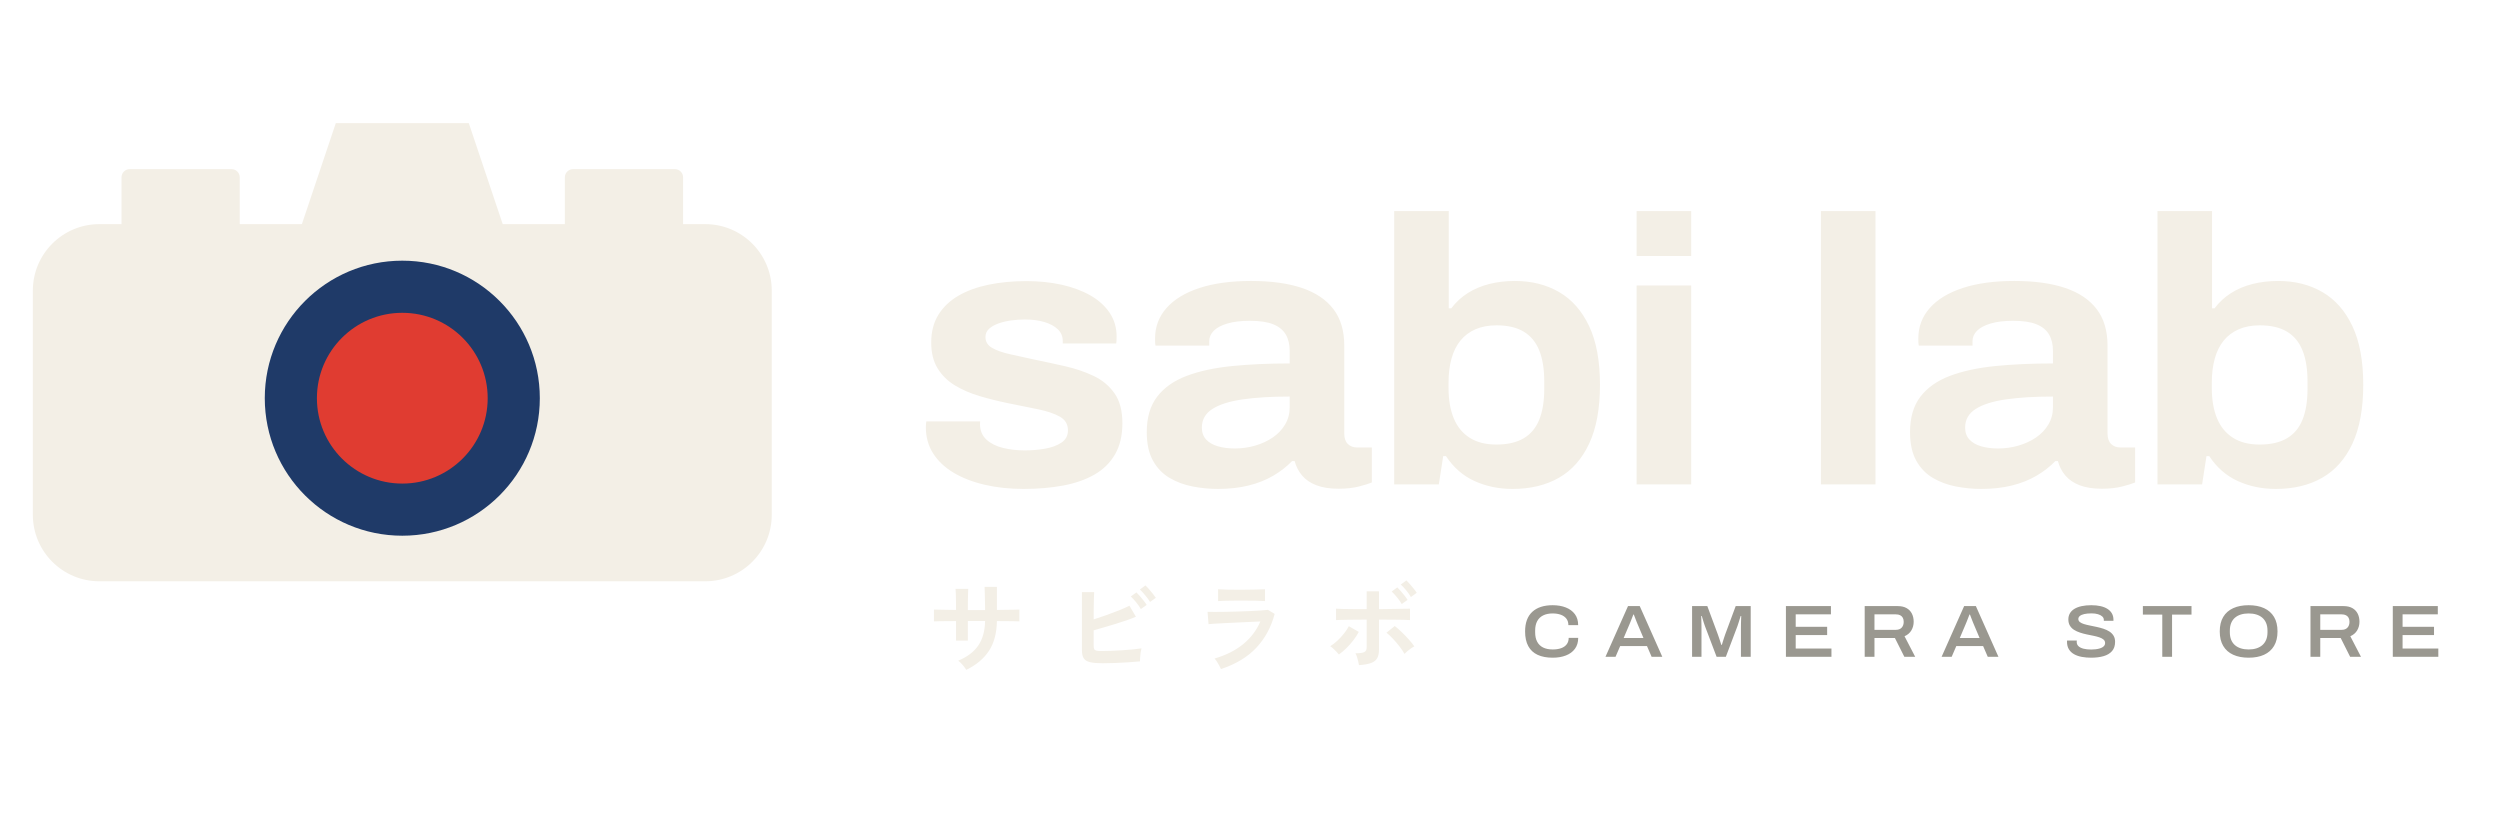
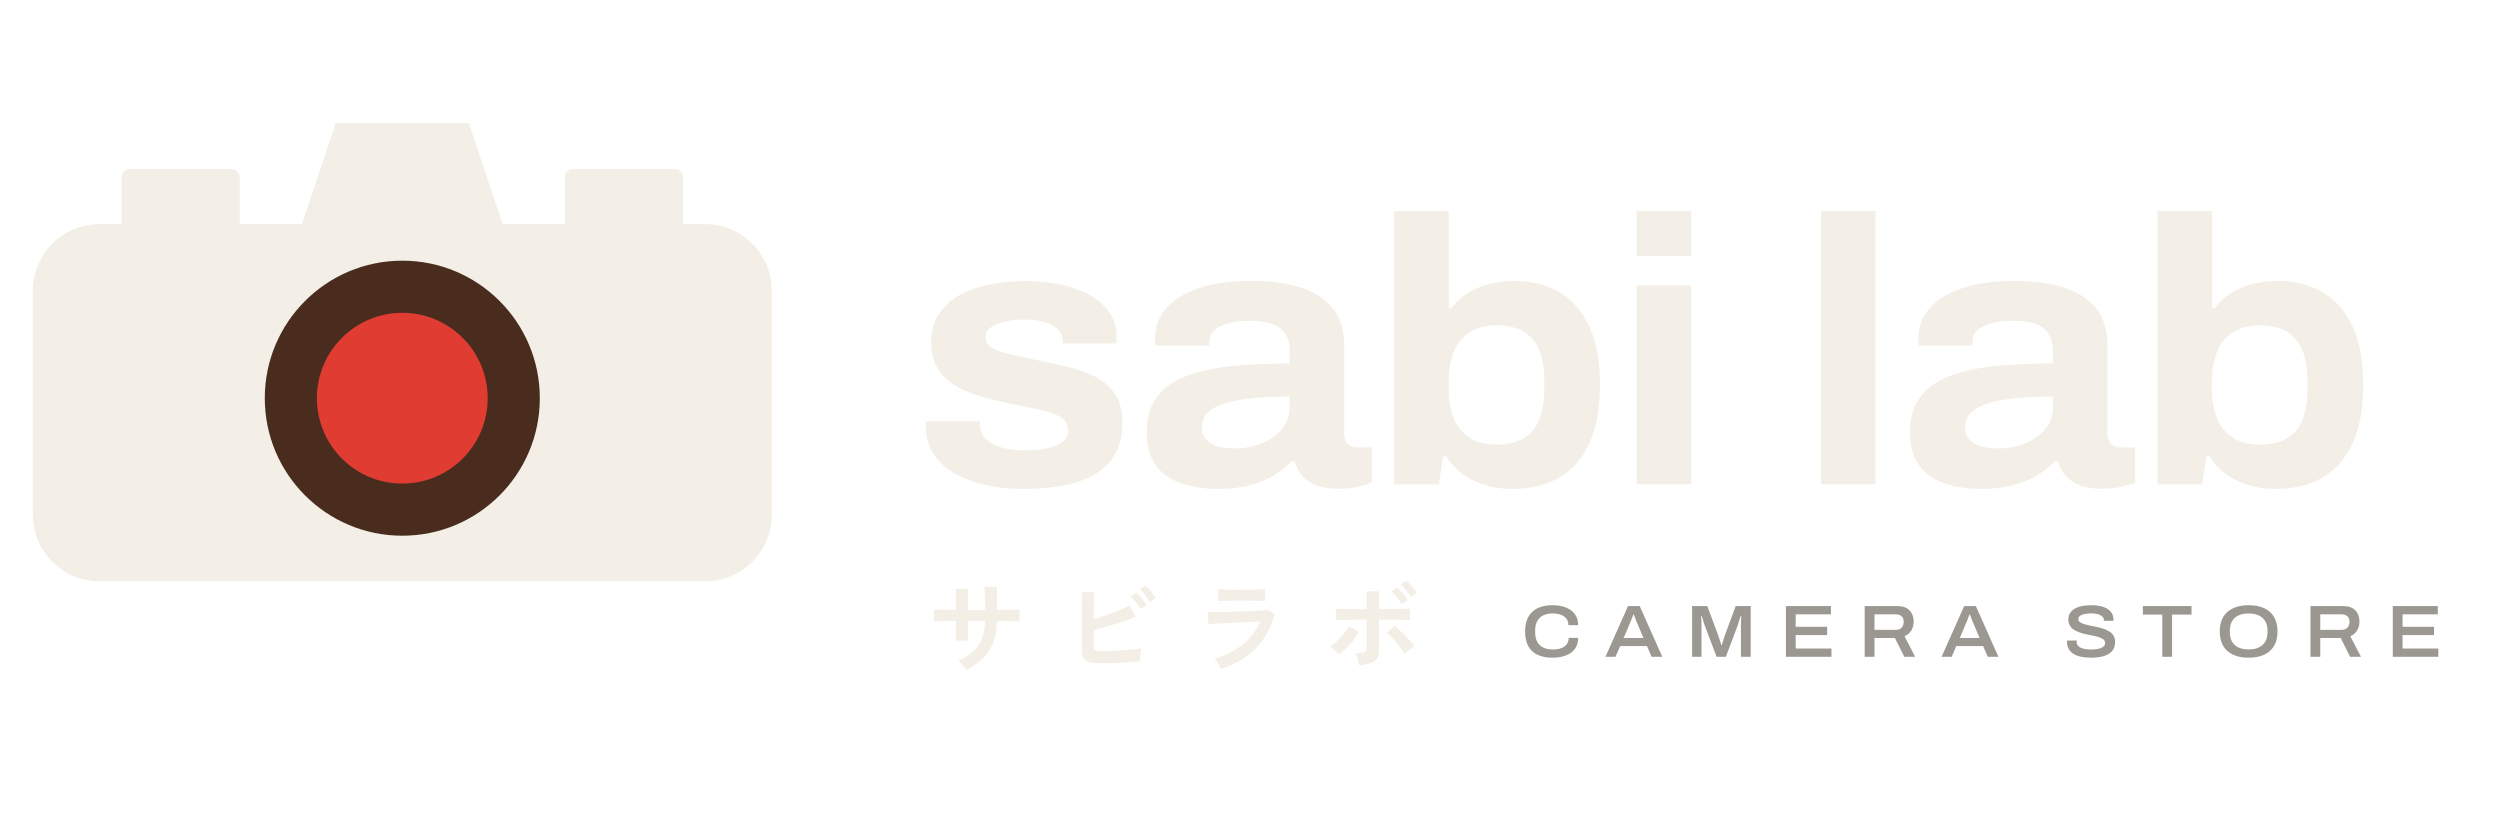
<svg xmlns="http://www.w3.org/2000/svg" viewBox="0 0 609 200">
  <rect x="8" y="54.6" width="180" height="87.0" rx="16.2" fill="#F3EFE6" />
  <path d="M72.8 56.8 L81.8 30.0 H114.2 L123.2 56.8 Z" fill="#F3EFE6" />
  <rect x="29.6" y="41.2" width="28.8" height="15.6" rx="2" fill="#F3EFE6" />
  <rect x="137.6" y="41.2" width="28.8" height="15.6" rx="2" fill="#F3EFE6" />
-   <circle cx="98.0" cy="97.0" r="33.5" fill="#1F3A68" />
+   <circle cx="98.0" cy="97.0" r="33.5" fill="#4A2C1F" />
  <circle cx="98.0" cy="97.0" r="20.8" fill="#E03C31" />
  <path d="M249.361 119.104Q244.197 119.104 239.844 118.083Q235.49 117.062 232.283 115.144Q229.077 113.225 227.307 110.441Q225.537 107.658 225.537 104.063Q225.537 103.643 225.573 103.285Q225.609 102.927 225.652 102.657H238.77Q238.75 102.844 238.739 103.068Q238.727 103.292 238.727 103.476Q238.796 105.727 240.324 107.114Q241.852 108.501 244.332 109.111Q246.812 109.72 249.629 109.72Q252.118 109.72 254.531 109.307Q256.944 108.894 258.548 107.834Q260.153 106.774 260.153 104.839Q260.153 102.614 258.178 101.5Q256.203 100.386 252.856 99.695Q249.508 99.004 245.385 98.181Q241.891 97.459 238.58 96.471Q235.268 95.482 232.631 93.89Q229.994 92.298 228.419 89.76Q226.844 87.221 226.844 83.44Q226.844 79.5 228.591 76.681Q230.338 73.861 233.455 72.047Q236.573 70.233 240.805 69.355Q245.037 68.476 250.008 68.476Q254.616 68.476 258.582 69.352Q262.548 70.227 265.571 71.937Q268.593 73.648 270.299 76.184Q272.006 78.72 272.006 81.97Q272.006 82.464 271.981 82.978Q271.957 83.491 271.914 83.672H258.884V83.077Q258.884 81.353 257.677 80.209Q256.47 79.065 254.409 78.445Q252.347 77.825 249.631 77.825Q248.041 77.825 246.343 78.054Q244.645 78.283 243.232 78.789Q241.819 79.296 240.938 80.095Q240.057 80.895 240.057 82.108Q240.057 83.811 241.681 84.746Q243.305 85.682 246.007 86.281Q248.71 86.879 251.889 87.575Q255.638 88.347 259.446 89.211Q263.254 90.075 266.415 91.579Q269.577 93.084 271.496 95.816Q273.414 98.549 273.414 103.107Q273.414 107.568 271.633 110.661Q269.852 113.754 266.625 115.601Q263.398 117.448 258.994 118.276Q254.591 119.104 249.361 119.104ZM296.682 119.104Q293.638 119.104 290.566 118.515Q287.493 117.926 284.945 116.439Q282.397 114.951 280.874 112.233Q279.352 109.514 279.352 105.263Q279.352 99.939 281.881 96.634Q284.41 93.33 289.05 91.574Q293.69 89.817 300.088 89.175Q306.485 88.533 314.169 88.533V85.497Q314.169 83.115 313.214 81.484Q312.259 79.853 310.163 79Q308.068 78.146 304.443 78.146Q301.23 78.146 299.007 78.802Q296.784 79.458 295.677 80.568Q294.569 81.677 294.569 83.144V84.186H281.487Q281.395 83.769 281.384 83.375Q281.372 82.981 281.372 82.443Q281.372 78.19 284.159 75.035Q286.945 71.88 292.175 70.16Q297.404 68.441 304.746 68.441Q312.079 68.441 317.132 70.141Q322.186 71.842 324.824 75.305Q327.462 78.768 327.462 84.178V105.612Q327.462 107.3 328.333 108.152Q329.205 109.004 330.599 109.004H334.182V117.529Q333.184 117.957 331.048 118.506Q328.913 119.055 326.058 119.055Q322.882 119.055 320.688 118.216Q318.494 117.377 317.2 115.849Q315.906 114.322 315.373 112.321H314.749Q312.8 114.341 310.15 115.893Q307.5 117.445 304.146 118.274Q300.793 119.104 296.682 119.104ZM300.808 109.25Q303.368 109.25 305.764 108.551Q308.16 107.852 310.046 106.57Q311.931 105.289 313.05 103.411Q314.169 101.533 314.169 99.218V96.598Q307.537 96.598 302.721 97.29Q297.906 97.982 295.339 99.627Q292.772 101.272 292.772 104.153Q292.772 105.934 293.807 107.059Q294.843 108.184 296.672 108.717Q298.501 109.25 300.808 109.25ZM368.457 119.104Q363.421 119.104 359.203 117.188Q354.985 115.272 352.243 111.116H351.564L350.498 118.0H339.628V51.421H352.921V75.113H353.528Q355.183 72.9 357.528 71.406Q359.872 69.913 362.794 69.177Q365.717 68.441 369.007 68.441Q375.15 68.441 379.816 71.156Q384.481 73.87 387.118 79.458Q389.754 85.045 389.754 93.721Q389.754 102.414 387.131 108.044Q384.507 113.675 379.746 116.389Q374.986 119.104 368.457 119.104ZM364.505 108.293Q368.587 108.293 371.171 106.767Q373.755 105.241 374.966 102.219Q376.178 99.197 376.178 94.762V92.895Q376.178 88.41 374.966 85.379Q373.755 82.347 371.194 80.8Q368.633 79.252 364.551 79.252Q361.611 79.252 359.414 80.216Q357.216 81.179 355.761 82.97Q354.305 84.761 353.584 87.36Q352.864 89.959 352.864 93.21V94.518Q352.864 98.836 354.139 101.913Q355.414 104.99 358.017 106.642Q360.62 108.293 364.505 108.293ZM398.678 62.358V51.421H411.971V62.358ZM398.678 118.0V69.545H411.971V118.0ZM443.574 118.0V51.421H456.867V118.0ZM482.614 119.104Q479.57 119.104 476.498 118.515Q473.425 117.926 470.877 116.439Q468.329 114.951 466.806 112.233Q465.284 109.514 465.284 105.263Q465.284 99.939 467.813 96.634Q470.342 93.33 474.982 91.574Q479.622 89.817 486.02 89.175Q492.417 88.533 500.101 88.533V85.497Q500.101 83.115 499.146 81.484Q498.191 79.853 496.095 79Q494 78.146 490.375 78.146Q487.162 78.146 484.939 78.802Q482.716 79.458 481.609 80.568Q480.501 81.677 480.501 83.144V84.186H467.419Q467.327 83.769 467.316 83.375Q467.304 82.981 467.304 82.443Q467.304 78.19 470.091 75.035Q472.877 71.88 478.107 70.16Q483.336 68.441 490.678 68.441Q498.011 68.441 503.064 70.141Q508.118 71.842 510.756 75.305Q513.394 78.768 513.394 84.178V105.612Q513.394 107.3 514.265 108.152Q515.137 109.004 516.531 109.004H520.114V117.529Q519.116 117.957 516.98 118.506Q514.845 119.055 511.99 119.055Q508.814 119.055 506.62 118.216Q504.426 117.377 503.132 115.849Q501.838 114.322 501.305 112.321H500.681Q498.732 114.341 496.082 115.893Q493.432 117.445 490.078 118.274Q486.725 119.104 482.614 119.104ZM486.74 109.25Q489.3 109.25 491.696 108.551Q494.092 107.852 495.978 106.57Q497.863 105.289 498.982 103.411Q500.101 101.533 500.101 99.218V96.598Q493.469 96.598 488.653 97.29Q483.838 97.982 481.271 99.627Q478.704 101.272 478.704 104.153Q478.704 105.934 479.739 107.059Q480.775 108.184 482.604 108.717Q484.433 109.25 486.74 109.25ZM554.389 119.104Q549.353 119.104 545.135 117.188Q540.917 115.272 538.175 111.116H537.496L536.43 118.0H525.56V51.421H538.853V75.113H539.46Q541.115 72.9 543.46 71.406Q545.804 69.913 548.726 69.177Q551.649 68.441 554.939 68.441Q561.082 68.441 565.748 71.156Q570.413 73.87 573.05 79.458Q575.686 85.045 575.686 93.721Q575.686 102.414 573.063 108.044Q570.439 113.675 565.678 116.389Q560.918 119.104 554.389 119.104ZM550.437 108.293Q554.519 108.293 557.103 106.767Q559.687 105.241 560.898 102.219Q562.11 99.197 562.11 94.762V92.895Q562.11 88.41 560.898 85.379Q559.687 82.347 557.126 80.8Q554.565 79.252 550.483 79.252Q547.543 79.252 545.346 80.216Q543.148 81.179 541.693 82.97Q540.237 84.761 539.516 87.36Q538.796 89.959 538.796 93.21V94.518Q538.796 98.836 540.071 101.913Q541.346 104.99 543.949 106.642Q546.552 108.293 550.437 108.293Z" fill="#F3EFE6" />
  <path d="M235.384 163.176Q235.072 162.672 234.52 162.0Q233.968 161.328 233.416 160.944Q236.704 159.576 238.3 157.26Q239.896 154.944 239.968 151.272H235.768V156.048H232.888V151.296Q231.712 151.296 230.62 151.308Q229.528 151.32 228.7 151.332Q227.872 151.344 227.512 151.368V148.488Q227.776 148.488 228.58 148.512Q229.384 148.536 230.524 148.548Q231.664 148.56 232.888 148.584Q232.888 147.48 232.876 146.448Q232.864 145.416 232.84 144.612Q232.816 143.808 232.768 143.448H235.864Q235.84 143.808 235.816 144.624Q235.792 145.44 235.78 146.484Q235.768 147.528 235.768 148.608H239.968Q239.968 147.768 239.944 146.688Q239.92 145.608 239.896 144.588Q239.872 143.568 239.848 142.968H242.848V148.584Q244.024 148.56 245.116 148.548Q246.208 148.536 247.06 148.524Q247.912 148.512 248.32 148.488V151.368Q247.936 151.344 247.084 151.332Q246.232 151.32 245.128 151.308Q244.024 151.296 242.848 151.296Q242.776 155.712 240.904 158.556Q239.032 161.4 235.384 163.176ZM268.6 161.568Q266.68 161.568 265.576 161.316Q264.472 161.064 264.016 160.392Q263.56 159.72 263.56 158.424V144.24H266.536Q266.512 144.816 266.476 145.86Q266.44 146.904 266.428 148.212Q266.416 149.52 266.416 150.888Q267.856 150.432 269.476 149.856Q271.096 149.28 272.596 148.68Q274.096 148.08 275.128 147.552L276.712 150.24Q275.704 150.672 274.42 151.116Q273.136 151.56 271.72 151.992Q270.304 152.424 268.936 152.82Q267.568 153.216 266.416 153.552V157.296Q266.416 157.848 266.548 158.124Q266.68 158.4 267.088 158.496Q267.496 158.592 268.288 158.592Q269.32 158.592 270.616 158.544Q271.912 158.496 273.28 158.412Q274.648 158.328 275.896 158.208Q277.144 158.088 278.056 157.944Q277.936 158.376 277.852 158.988Q277.768 159.6 277.732 160.188Q277.696 160.776 277.696 161.112Q276.424 161.232 274.816 161.34Q273.208 161.448 271.576 161.508Q269.944 161.568 268.6 161.568ZM277.912 148.368Q277.48 147.6 276.76 146.712Q276.04 145.824 275.464 145.296L276.832 144.312Q277.168 144.624 277.66 145.188Q278.152 145.752 278.62 146.352Q279.088 146.952 279.328 147.36ZM280.144 146.64Q279.856 146.136 279.424 145.572Q278.992 145.008 278.524 144.48Q278.056 143.952 277.672 143.616L279.016 142.608Q279.376 142.92 279.868 143.484Q280.36 144.048 280.828 144.636Q281.296 145.224 281.56 145.632ZM297.424 162.984Q297.28 162.648 297.028 162.168Q296.776 161.688 296.464 161.208Q296.152 160.728 295.864 160.416Q300.016 159.216 302.824 156.924Q305.632 154.632 307.024 151.392Q305.824 151.44 304.3 151.512Q302.776 151.584 301.204 151.656Q299.632 151.728 298.228 151.8Q296.824 151.872 295.804 151.932Q294.784 151.992 294.4 152.04L294.16 149.04Q294.784 149.064 295.936 149.064Q297.088 149.064 298.528 149.04Q299.968 149.016 301.504 148.968Q303.04 148.92 304.492 148.86Q305.944 148.8 307.096 148.716Q308.248 148.632 308.872 148.56L310.504 149.544Q309.256 154.344 306.064 157.764Q302.872 161.184 297.424 162.984ZM296.728 146.424V143.544Q297.64 143.616 299.104 143.64Q300.568 143.664 302.488 143.664Q304.336 143.664 305.8 143.616Q307.264 143.568 308.152 143.544V146.424Q307.24 146.352 305.86 146.328Q304.48 146.304 302.488 146.304Q301.408 146.304 300.292 146.316Q299.176 146.328 298.228 146.352Q297.28 146.376 296.728 146.424ZM331.048 162.024Q331 161.664 330.868 161.124Q330.736 160.584 330.568 160.044Q330.4 159.504 330.184 159.144Q331.768 159.144 332.344 158.844Q332.92 158.544 332.92 157.728V150.936Q331.816 150.936 330.628 150.948Q329.44 150.96 328.372 150.972Q327.304 150.984 326.524 151.008Q325.744 151.032 325.456 151.056V148.272Q325.936 148.32 327.1 148.344Q328.264 148.368 329.8 148.38Q331.336 148.392 332.92 148.392V144.048H335.92V148.392Q337.528 148.368 339.112 148.344Q340.696 148.32 341.884 148.296Q343.072 148.272 343.48 148.272V151.056Q343.048 151.008 341.896 150.984Q340.744 150.96 339.184 150.948Q337.624 150.936 335.92 150.936V158.328Q335.92 159.528 335.5 160.308Q335.08 161.088 334.024 161.496Q332.968 161.904 331.048 162.024ZM326.152 159.432Q325.936 159.144 325.552 158.748Q325.168 158.352 324.76 157.98Q324.352 157.608 324.04 157.416Q324.952 156.864 325.816 156.048Q326.68 155.232 327.412 154.308Q328.144 153.384 328.576 152.544L331 153.936Q330.472 154.944 329.668 155.988Q328.864 157.032 327.952 157.92Q327.04 158.808 326.152 159.432ZM342.136 159.288Q341.704 158.496 340.948 157.512Q340.192 156.528 339.34 155.616Q338.488 154.704 337.744 154.128L339.76 152.496Q340.576 153.12 341.488 154.008Q342.4 154.896 343.216 155.808Q344.032 156.72 344.536 157.464Q344.176 157.632 343.708 157.956Q343.24 158.28 342.82 158.64Q342.4 159.0 342.136 159.288ZM343.696 145.44Q343.264 144.672 342.544 143.796Q341.824 142.92 341.224 142.392L342.592 141.384Q342.928 141.696 343.42 142.26Q343.912 142.824 344.392 143.412Q344.872 144.0 345.112 144.408ZM341.464 147.144Q341.032 146.376 340.312 145.5Q339.592 144.624 339.016 144.096L340.384 143.088Q340.72 143.4 341.212 143.964Q341.704 144.528 342.172 145.128Q342.64 145.728 342.88 146.136Z" fill="#F3EFE6" />
  <path d="M378.239 160.216Q376.063 160.216 374.56 159.517Q373.057 158.817 372.285 157.395Q371.513 155.973 371.513 153.818Q371.513 150.66 373.263 149.044Q375.014 147.428 378.229 147.428Q380.03 147.428 381.432 147.978Q382.835 148.529 383.637 149.604Q384.439 150.68 384.439 152.279H382.056Q382.056 151.338 381.571 150.706Q381.087 150.075 380.225 149.755Q379.363 149.435 378.22 149.435Q376.871 149.435 375.916 149.91Q374.961 150.385 374.462 151.313Q373.963 152.242 373.963 153.608V154.029Q373.963 155.412 374.463 156.342Q374.963 157.272 375.918 157.741Q376.874 158.209 378.235 158.209Q379.426 158.209 380.298 157.896Q381.171 157.583 381.651 156.952Q382.131 156.32 382.131 155.39H384.448Q384.448 156.975 383.651 158.051Q382.854 159.127 381.456 159.671Q380.057 160.216 378.239 160.216ZM391.092 160.0 396.581 147.644H399.44L404.937 160.0H402.336L401.207 157.384H394.672L393.543 160.0ZM395.526 155.409H400.343L398.939 152.094Q398.858 151.906 398.724 151.578Q398.591 151.25 398.451 150.882Q398.31 150.515 398.186 150.19Q398.061 149.865 397.998 149.7H397.88Q397.743 150.062 397.561 150.531Q397.378 151.001 397.21 151.427Q397.041 151.853 396.931 152.102ZM412.191 160.0V147.644H415.904L418.461 154.536Q418.577 154.854 418.732 155.319Q418.886 155.784 419.042 156.253Q419.199 156.722 419.311 157.091H419.443Q419.539 156.761 419.679 156.311Q419.819 155.861 419.973 155.389Q420.127 154.917 420.258 154.545L422.814 147.644H426.472V160.0H424.091V152.975Q424.091 152.425 424.104 151.828Q424.117 151.231 424.138 150.746Q424.159 150.26 424.167 150.056H424.024Q423.959 150.277 423.817 150.723Q423.675 151.169 423.525 151.656Q423.374 152.143 423.248 152.503L420.416 160.0H418.164L415.323 152.512Q415.19 152.151 415.047 151.706Q414.905 151.261 414.78 150.819Q414.654 150.378 414.556 150.056H414.414Q414.431 150.41 414.444 150.924Q414.456 151.438 414.469 151.977Q414.482 152.515 414.482 152.975V160.0ZM435.051 160.0V147.644H446.016V149.659H437.433V152.687H445.092V154.702H437.433V157.985H446.141V160.0ZM454.239 160.0V147.644H462.266Q463.588 147.644 464.45 148.138Q465.311 148.631 465.741 149.491Q466.171 150.35 466.171 151.456Q466.171 152.623 465.61 153.564Q465.05 154.505 463.943 154.99L466.543 160.0H463.9L461.599 155.418H456.621V160.0ZM456.621 153.428H461.841Q462.75 153.428 463.245 152.896Q463.741 152.364 463.741 151.478Q463.741 150.898 463.524 150.493Q463.307 150.088 462.884 149.873Q462.461 149.659 461.841 149.659H456.621ZM472.974 160.0 478.463 147.644H481.322L486.819 160.0H484.218L483.089 157.384H476.554L475.425 160.0ZM477.408 155.409H482.225L480.821 152.094Q480.74 151.906 480.606 151.578Q480.473 151.25 480.333 150.882Q480.192 150.515 480.068 150.19Q479.943 149.865 479.88 149.7H479.762Q479.625 150.062 479.443 150.531Q479.26 151.001 479.092 151.427Q478.923 151.853 478.813 152.102ZM509.414 160.216Q508.218 160.216 507.148 160.021Q506.078 159.827 505.263 159.374Q504.449 158.92 503.986 158.175Q503.523 157.43 503.523 156.329Q503.523 156.251 503.528 156.169Q503.532 156.088 503.541 156.039H505.917Q505.908 156.096 505.899 156.199Q505.89 156.301 505.89 156.405Q505.89 157.007 506.318 157.412Q506.746 157.818 507.542 158.022Q508.338 158.225 509.406 158.225Q509.961 158.225 510.466 158.166Q510.972 158.107 511.397 157.989Q511.823 157.871 512.14 157.685Q512.457 157.498 512.631 157.24Q512.804 156.982 512.804 156.653Q512.804 156.132 512.429 155.804Q512.053 155.476 511.415 155.26Q510.778 155.043 509.978 154.88Q509.177 154.717 508.328 154.54Q507.478 154.364 506.678 154.097Q505.878 153.831 505.24 153.431Q504.602 153.031 504.227 152.408Q503.851 151.786 503.851 150.892Q503.851 150.052 504.23 149.404Q504.609 148.756 505.336 148.315Q506.064 147.875 507.098 147.652Q508.131 147.428 509.442 147.428Q510.707 147.428 511.708 147.659Q512.708 147.89 513.407 148.344Q514.106 148.797 514.471 149.456Q514.836 150.115 514.836 150.971V151.227H512.493V151.001Q512.493 150.522 512.113 150.171Q511.733 149.82 511.064 149.62Q510.394 149.419 509.517 149.419Q508.428 149.419 507.71 149.587Q506.993 149.756 506.638 150.063Q506.282 150.37 506.282 150.785Q506.282 151.241 506.658 151.536Q507.033 151.832 507.671 152.026Q508.309 152.221 509.11 152.379Q509.91 152.537 510.759 152.722Q511.608 152.907 512.409 153.166Q513.209 153.425 513.847 153.835Q514.485 154.245 514.861 154.858Q515.236 155.471 515.236 156.35Q515.236 157.751 514.493 158.604Q513.75 159.456 512.437 159.836Q511.124 160.216 509.414 160.216ZM526.731 160.0V149.722H522.004V147.644H533.851V149.722H529.113V160.0ZM547.763 160.216Q545.591 160.216 544.009 159.497Q542.426 158.778 541.579 157.352Q540.731 155.926 540.731 153.822Q540.731 151.7 541.579 150.283Q542.426 148.866 544.009 148.147Q545.591 147.428 547.763 147.428Q549.956 147.428 551.532 148.147Q553.107 148.866 553.955 150.283Q554.803 151.7 554.803 153.822Q554.803 155.926 553.955 157.352Q553.107 158.778 551.532 159.497Q549.956 160.216 547.763 160.216ZM547.767 158.209Q548.811 158.209 549.653 157.946Q550.495 157.682 551.1 157.161Q551.704 156.639 552.033 155.853Q552.361 155.066 552.361 154.023V153.621Q552.361 152.573 552.033 151.785Q551.704 150.997 551.1 150.476Q550.495 149.955 549.653 149.695Q548.811 149.435 547.767 149.435Q546.724 149.435 545.881 149.695Q545.039 149.955 544.434 150.476Q543.829 150.997 543.509 151.785Q543.189 152.573 543.189 153.621V154.023Q543.189 155.066 543.509 155.853Q543.829 156.639 544.434 157.161Q545.04 157.682 545.882 157.946Q546.724 158.209 547.767 158.209ZM562.833 160.0V147.644H570.86Q572.182 147.644 573.044 148.138Q573.905 148.631 574.335 149.491Q574.765 150.35 574.765 151.456Q574.765 152.623 574.204 153.564Q573.644 154.505 572.537 154.99L575.137 160.0H572.494L570.193 155.418H565.215V160.0ZM565.215 153.428H570.435Q571.344 153.428 571.839 152.896Q572.335 152.364 572.335 151.478Q572.335 150.898 572.118 150.493Q571.901 150.088 571.478 149.873Q571.055 149.659 570.435 149.659H565.215ZM582.885 160.0V147.644H593.85V149.659H585.267V152.687H592.926V154.702H585.267V157.985H593.975V160.0Z" fill="#9A9890" />
</svg>
